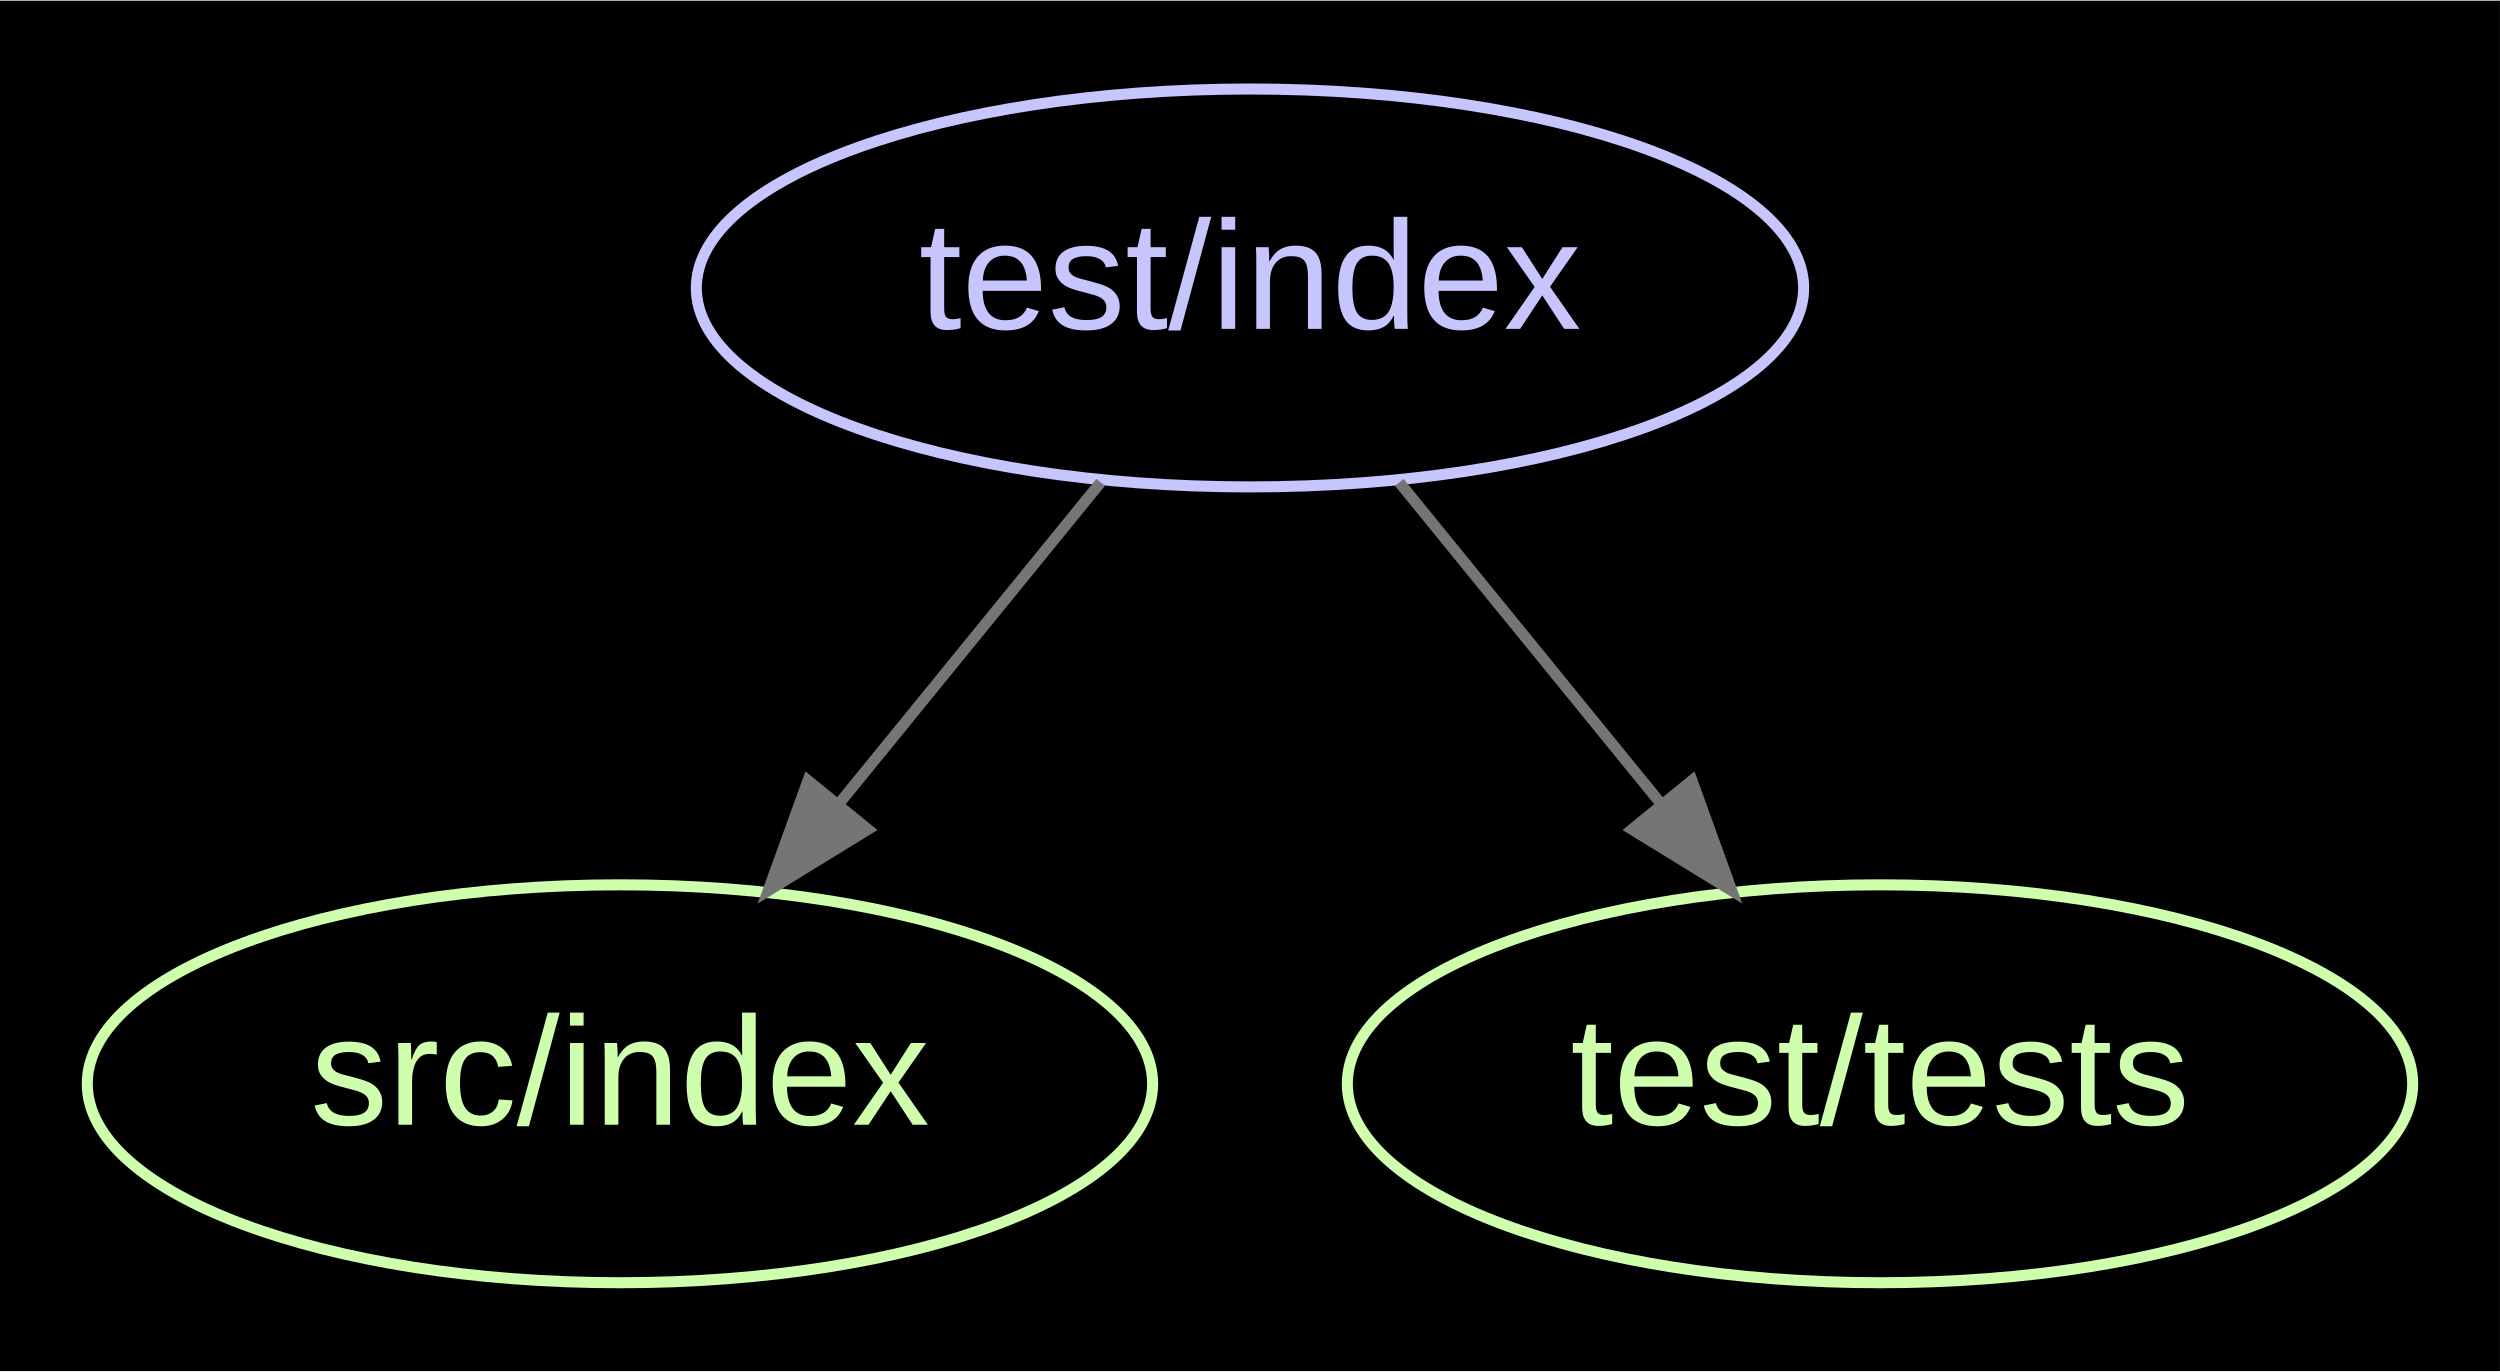
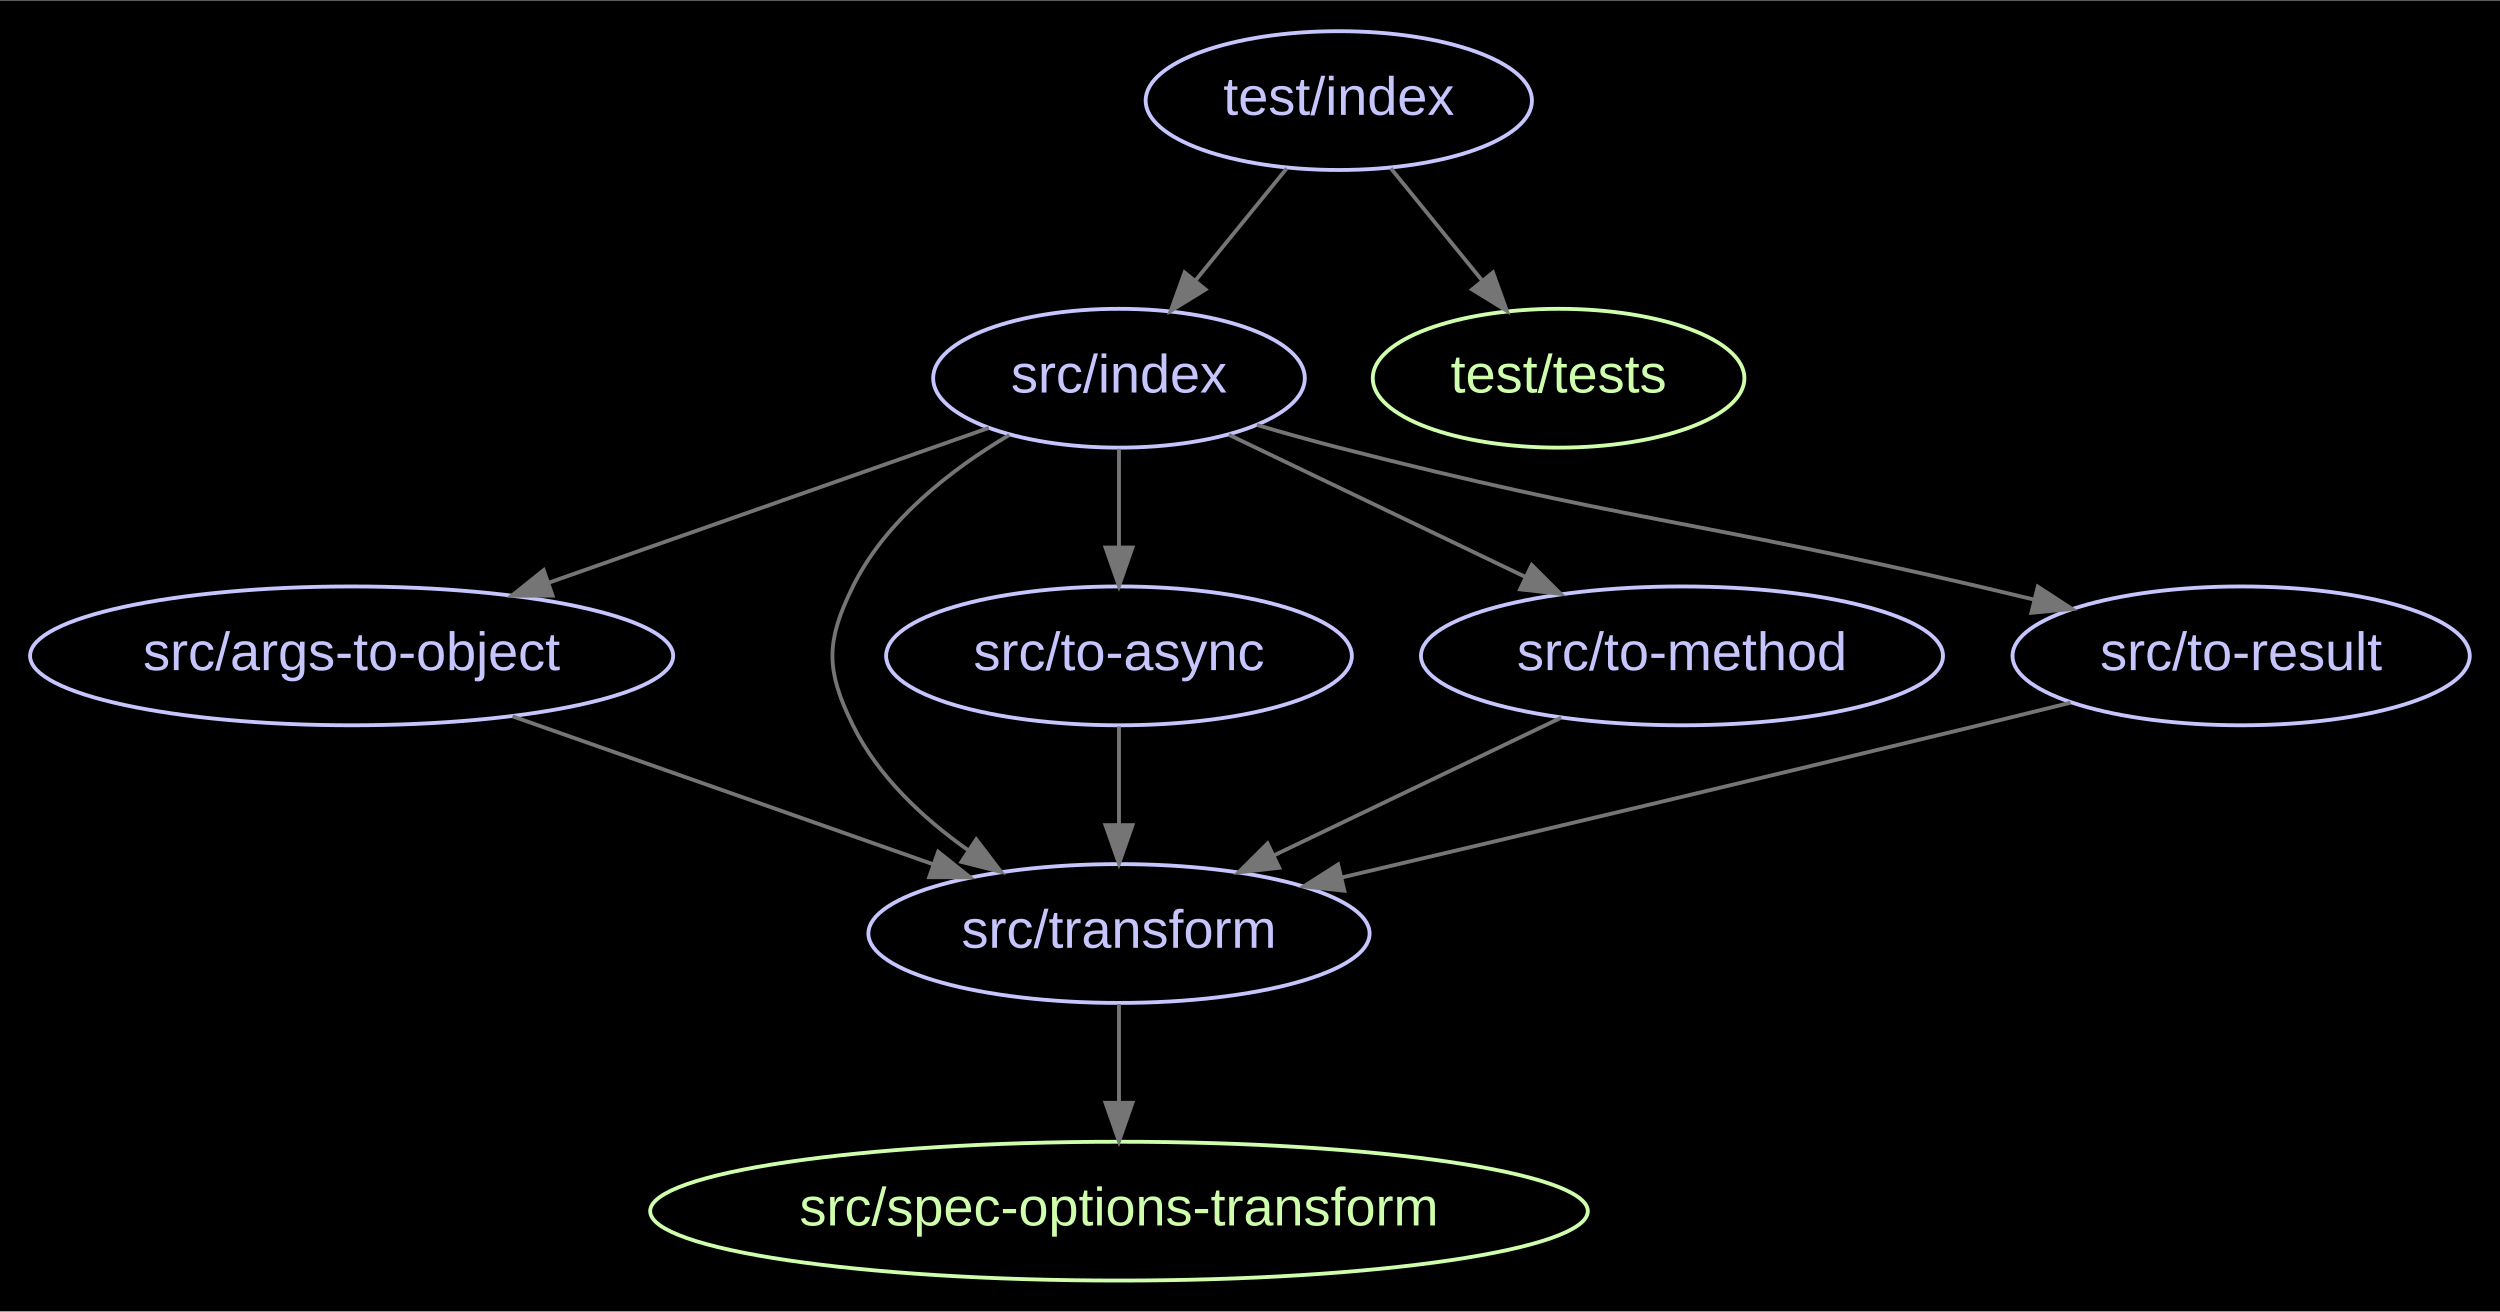
- <svg xmlns="http://www.w3.org/2000/svg" width="226pt" height="124pt" viewBox="0.00 0.00 226.18 123.98">
-   <g id="graph0" class="graph" transform="scale(1 1) rotate(0) translate(7.992 115.992)">
-     <polygon fill="#000000" stroke="none" points="-7.992,7.992 -7.992,-115.992 218.183,-115.992 218.183,7.992 -7.992,7.992" />
+ <svg xmlns="http://www.w3.org/2000/svg" width="648pt" height="340pt" viewBox="0.00 0.00 648.32 339.98">
+   <g id="graph0" class="graph" transform="scale(1 1) rotate(0) translate(7.992 331.992)">
+     <polygon fill="#000000" stroke="none" points="-7.992,7.992 -7.992,-331.992 640.329,-331.992 640.329,7.992 -7.992,7.992" />
    <g id="node1" class="node">
-       <ellipse fill="none" stroke="#cfffac" cx="48.096" cy="-18" rx="48.192" ry="18" />
-       <text text-anchor="middle" x="48.096" y="-14.3" font-family="Arial" font-size="14.00" fill="#cfffac">src/index</text>
+       <ellipse fill="none" stroke="#c6c5fe" cx="83.193" cy="-162" rx="83.386" ry="18" />
+       <text text-anchor="middle" x="83.193" y="-158.3" font-family="Arial" font-size="14.00" fill="#c6c5fe">src/args-to-object</text>
    </g>
    <g id="node2" class="node">
-       <ellipse fill="none" stroke="#c6c5fe" cx="105.096" cy="-90" rx="50.091" ry="18" />
-       <text text-anchor="middle" x="105.096" y="-86.3" font-family="Arial" font-size="14.00" fill="#c6c5fe">test/index</text>
+       <ellipse fill="none" stroke="#c6c5fe" cx="282.193" cy="-90" rx="64.989" ry="18" />
+       <text text-anchor="middle" x="282.193" y="-86.3" font-family="Arial" font-size="14.00" fill="#c6c5fe">src/transform</text>
    </g>
    <g id="edge1" class="edge">
-       <path fill="none" stroke="#757575" d="M91.588,-72.411C84.56,-63.781 75.832,-53.062 68.043,-43.497" />
-       <polygon fill="#757575" stroke="#757575" points="70.535,-41.014 61.507,-35.47 65.107,-45.434 70.535,-41.014" />
+       <path fill="none" stroke="#757575" d="M124.91,-146.326C156.755,-135.124 200.686,-119.671 234.026,-107.943" />
+       <polygon fill="#757575" stroke="#757575" points="235.296,-111.207 243.568,-104.587 232.973,-104.603 235.296,-111.207" />
+     </g>
+     <g id="node7" class="node">
+       <ellipse fill="none" stroke="#cfffac" cx="282.193" cy="-18" rx="121.578" ry="18" />
+       <text text-anchor="middle" x="282.193" y="-14.3" font-family="Arial" font-size="14.00" fill="#cfffac">src/spec-options-transform</text>
+     </g>
+     <g id="edge10" class="edge">
+       <path fill="none" stroke="#757575" d="M282.193,-71.697C282.193,-63.983 282.193,-54.712 282.193,-46.112" />
+       <polygon fill="#757575" stroke="#757575" points="285.693,-46.104 282.193,-36.104 278.693,-46.104 285.693,-46.104" />
    </g>
    <g id="node3" class="node">
-       <ellipse fill="none" stroke="#cfffac" cx="162.096" cy="-18" rx="48.192" ry="18" />
-       <text text-anchor="middle" x="162.096" y="-14.3" font-family="Arial" font-size="14.00" fill="#cfffac">test/tests</text>
+       <ellipse fill="none" stroke="#c6c5fe" cx="282.193" cy="-234" rx="48.192" ry="18" />
+       <text text-anchor="middle" x="282.193" y="-230.3" font-family="Arial" font-size="14.00" fill="#c6c5fe">src/index</text>
    </g>
    <g id="edge2" class="edge">
-       <path fill="none" stroke="#757575" d="M118.604,-72.411C125.632,-63.781 134.359,-53.062 142.148,-43.497" />
-       <polygon fill="#757575" stroke="#757575" points="145.084,-45.434 148.684,-35.47 139.656,-41.014 145.084,-45.434" />
+       <path fill="none" stroke="#757575" d="M248.435,-221.125C217.216,-210.144 170.368,-193.665 134.518,-181.054" />
+       <polygon fill="#757575" stroke="#757575" points="135.315,-177.624 124.72,-177.608 132.992,-184.228 135.315,-177.624" />
+     </g>
+     <g id="edge6" class="edge">
+       <path fill="none" stroke="#757575" d="M253.748,-219.297C238.721,-210.386 221.673,-197.207 213.193,-180 206.12,-165.648 206.12,-158.352 213.193,-144 219.694,-130.808 231.232,-119.984 243.034,-111.635" />
+       <polygon fill="#757575" stroke="#757575" points="245.176,-114.415 251.606,-105.994 241.328,-108.567 245.176,-114.415" />
+     </g>
+     <g id="node4" class="node">
+       <ellipse fill="none" stroke="#c6c5fe" cx="282.193" cy="-162" rx="60.389" ry="18" />
+       <text text-anchor="middle" x="282.193" y="-158.3" font-family="Arial" font-size="14.00" fill="#c6c5fe">src/to-async</text>
+     </g>
+     <g id="edge3" class="edge">
+       <path fill="none" stroke="#757575" d="M282.193,-215.697C282.193,-207.983 282.193,-198.712 282.193,-190.112" />
+       <polygon fill="#757575" stroke="#757575" points="285.693,-190.104 282.193,-180.104 278.693,-190.104 285.693,-190.104" />
+     </g>
+     <g id="node5" class="node">
+       <ellipse fill="none" stroke="#c6c5fe" cx="428.193" cy="-162" rx="67.688" ry="18" />
+       <text text-anchor="middle" x="428.193" y="-158.3" font-family="Arial" font-size="14.00" fill="#c6c5fe">src/to-method</text>
+     </g>
+     <g id="edge4" class="edge">
+       <path fill="none" stroke="#757575" d="M310.689,-219.337C332.618,-208.824 363.21,-194.156 387.682,-182.423" />
+       <polygon fill="#757575" stroke="#757575" points="389.226,-185.564 396.73,-178.085 386.2,-179.252 389.226,-185.564" />
+     </g>
+     <g id="node6" class="node">
+       <ellipse fill="none" stroke="#c6c5fe" cx="573.193" cy="-162" rx="59.29" ry="18" />
+       <text text-anchor="middle" x="573.193" y="-158.3" font-family="Arial" font-size="14.00" fill="#c6c5fe">src/to-result</text>
+     </g>
+     <g id="edge5" class="edge">
+       <path fill="none" stroke="#757575" d="M317.956,-221.88C324.97,-219.828 332.292,-217.775 339.193,-216 412.307,-197.198 431.675,-197.157 505.193,-180 509.837,-178.916 514.652,-177.766 519.478,-176.595" />
+       <polygon fill="#757575" stroke="#757575" points="520.467,-179.956 529.346,-174.176 518.801,-173.157 520.467,-179.956" />
+     </g>
+     <g id="edge7" class="edge">
+       <path fill="none" stroke="#757575" d="M282.193,-143.697C282.193,-135.983 282.193,-126.712 282.193,-118.112" />
+       <polygon fill="#757575" stroke="#757575" points="285.693,-118.104 282.193,-108.104 278.693,-118.104 285.693,-118.104" />
+     </g>
+     <g id="edge8" class="edge">
+       <path fill="none" stroke="#757575" d="M396.872,-145.983C375.051,-135.521 345.758,-121.477 322.24,-110.201" />
+       <polygon fill="#757575" stroke="#757575" points="323.741,-107.039 313.211,-105.872 320.715,-113.351 323.741,-107.039" />
+     </g>
+     <g id="edge9" class="edge">
+       <path fill="none" stroke="#757575" d="M528.951,-149.86C521.043,-147.892 512.877,-145.874 505.193,-144 449.122,-130.329 385.01,-115.137 339.964,-104.536" />
+       <polygon fill="#757575" stroke="#757575" points="340.618,-101.094 330.082,-102.212 339.015,-107.908 340.618,-101.094" />
+     </g>
+     <g id="node8" class="node">
+       <ellipse fill="none" stroke="#c6c5fe" cx="339.193" cy="-306" rx="50.091" ry="18" />
+       <text text-anchor="middle" x="339.193" y="-302.3" font-family="Arial" font-size="14.00" fill="#c6c5fe">test/index</text>
+     </g>
+     <g id="edge11" class="edge">
+       <path fill="none" stroke="#757575" d="M325.684,-288.411C318.657,-279.781 309.929,-269.062 302.14,-259.497" />
+       <polygon fill="#757575" stroke="#757575" points="304.632,-257.014 295.604,-251.47 299.204,-261.434 304.632,-257.014" />
+     </g>
+     <g id="node9" class="node">
+       <ellipse fill="none" stroke="#cfffac" cx="396.193" cy="-234" rx="48.192" ry="18" />
+       <text text-anchor="middle" x="396.193" y="-230.3" font-family="Arial" font-size="14.00" fill="#cfffac">test/tests</text>
+     </g>
+     <g id="edge12" class="edge">
+       <path fill="none" stroke="#757575" d="M352.701,-288.411C359.728,-279.781 368.456,-269.062 376.245,-259.497" />
+       <polygon fill="#757575" stroke="#757575" points="379.181,-261.434 382.781,-251.47 373.753,-257.014 379.181,-261.434" />
    </g>
  </g>
</svg>
